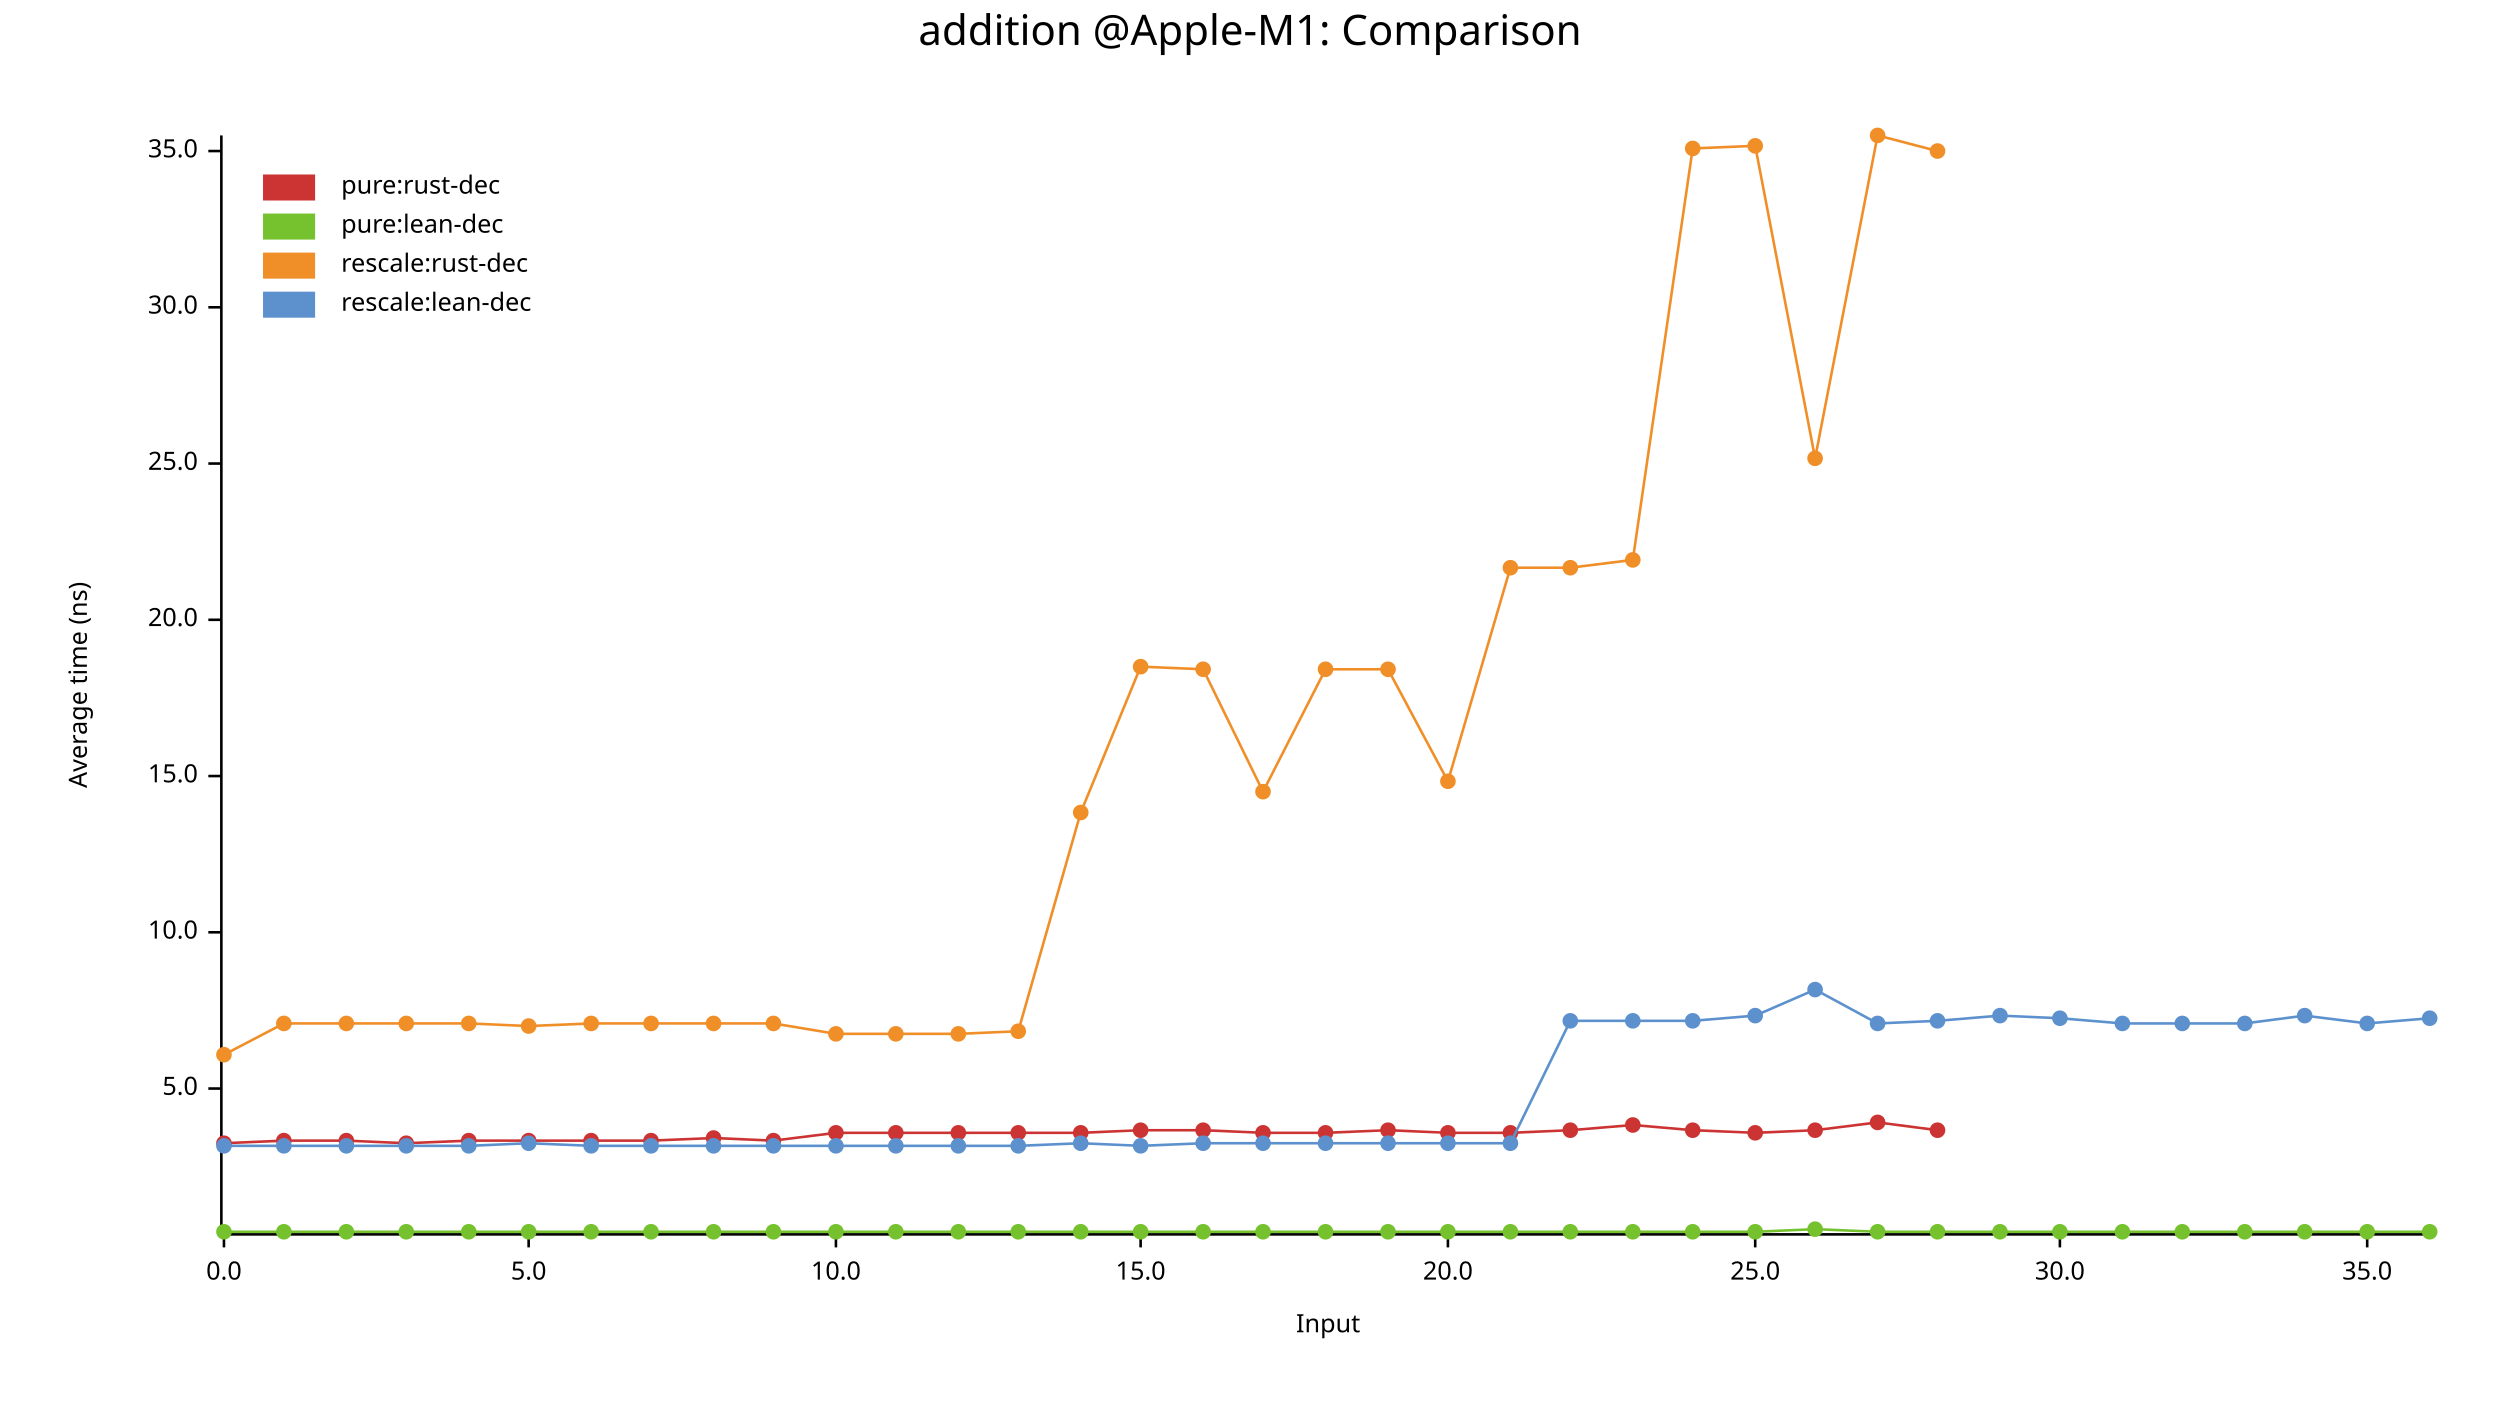
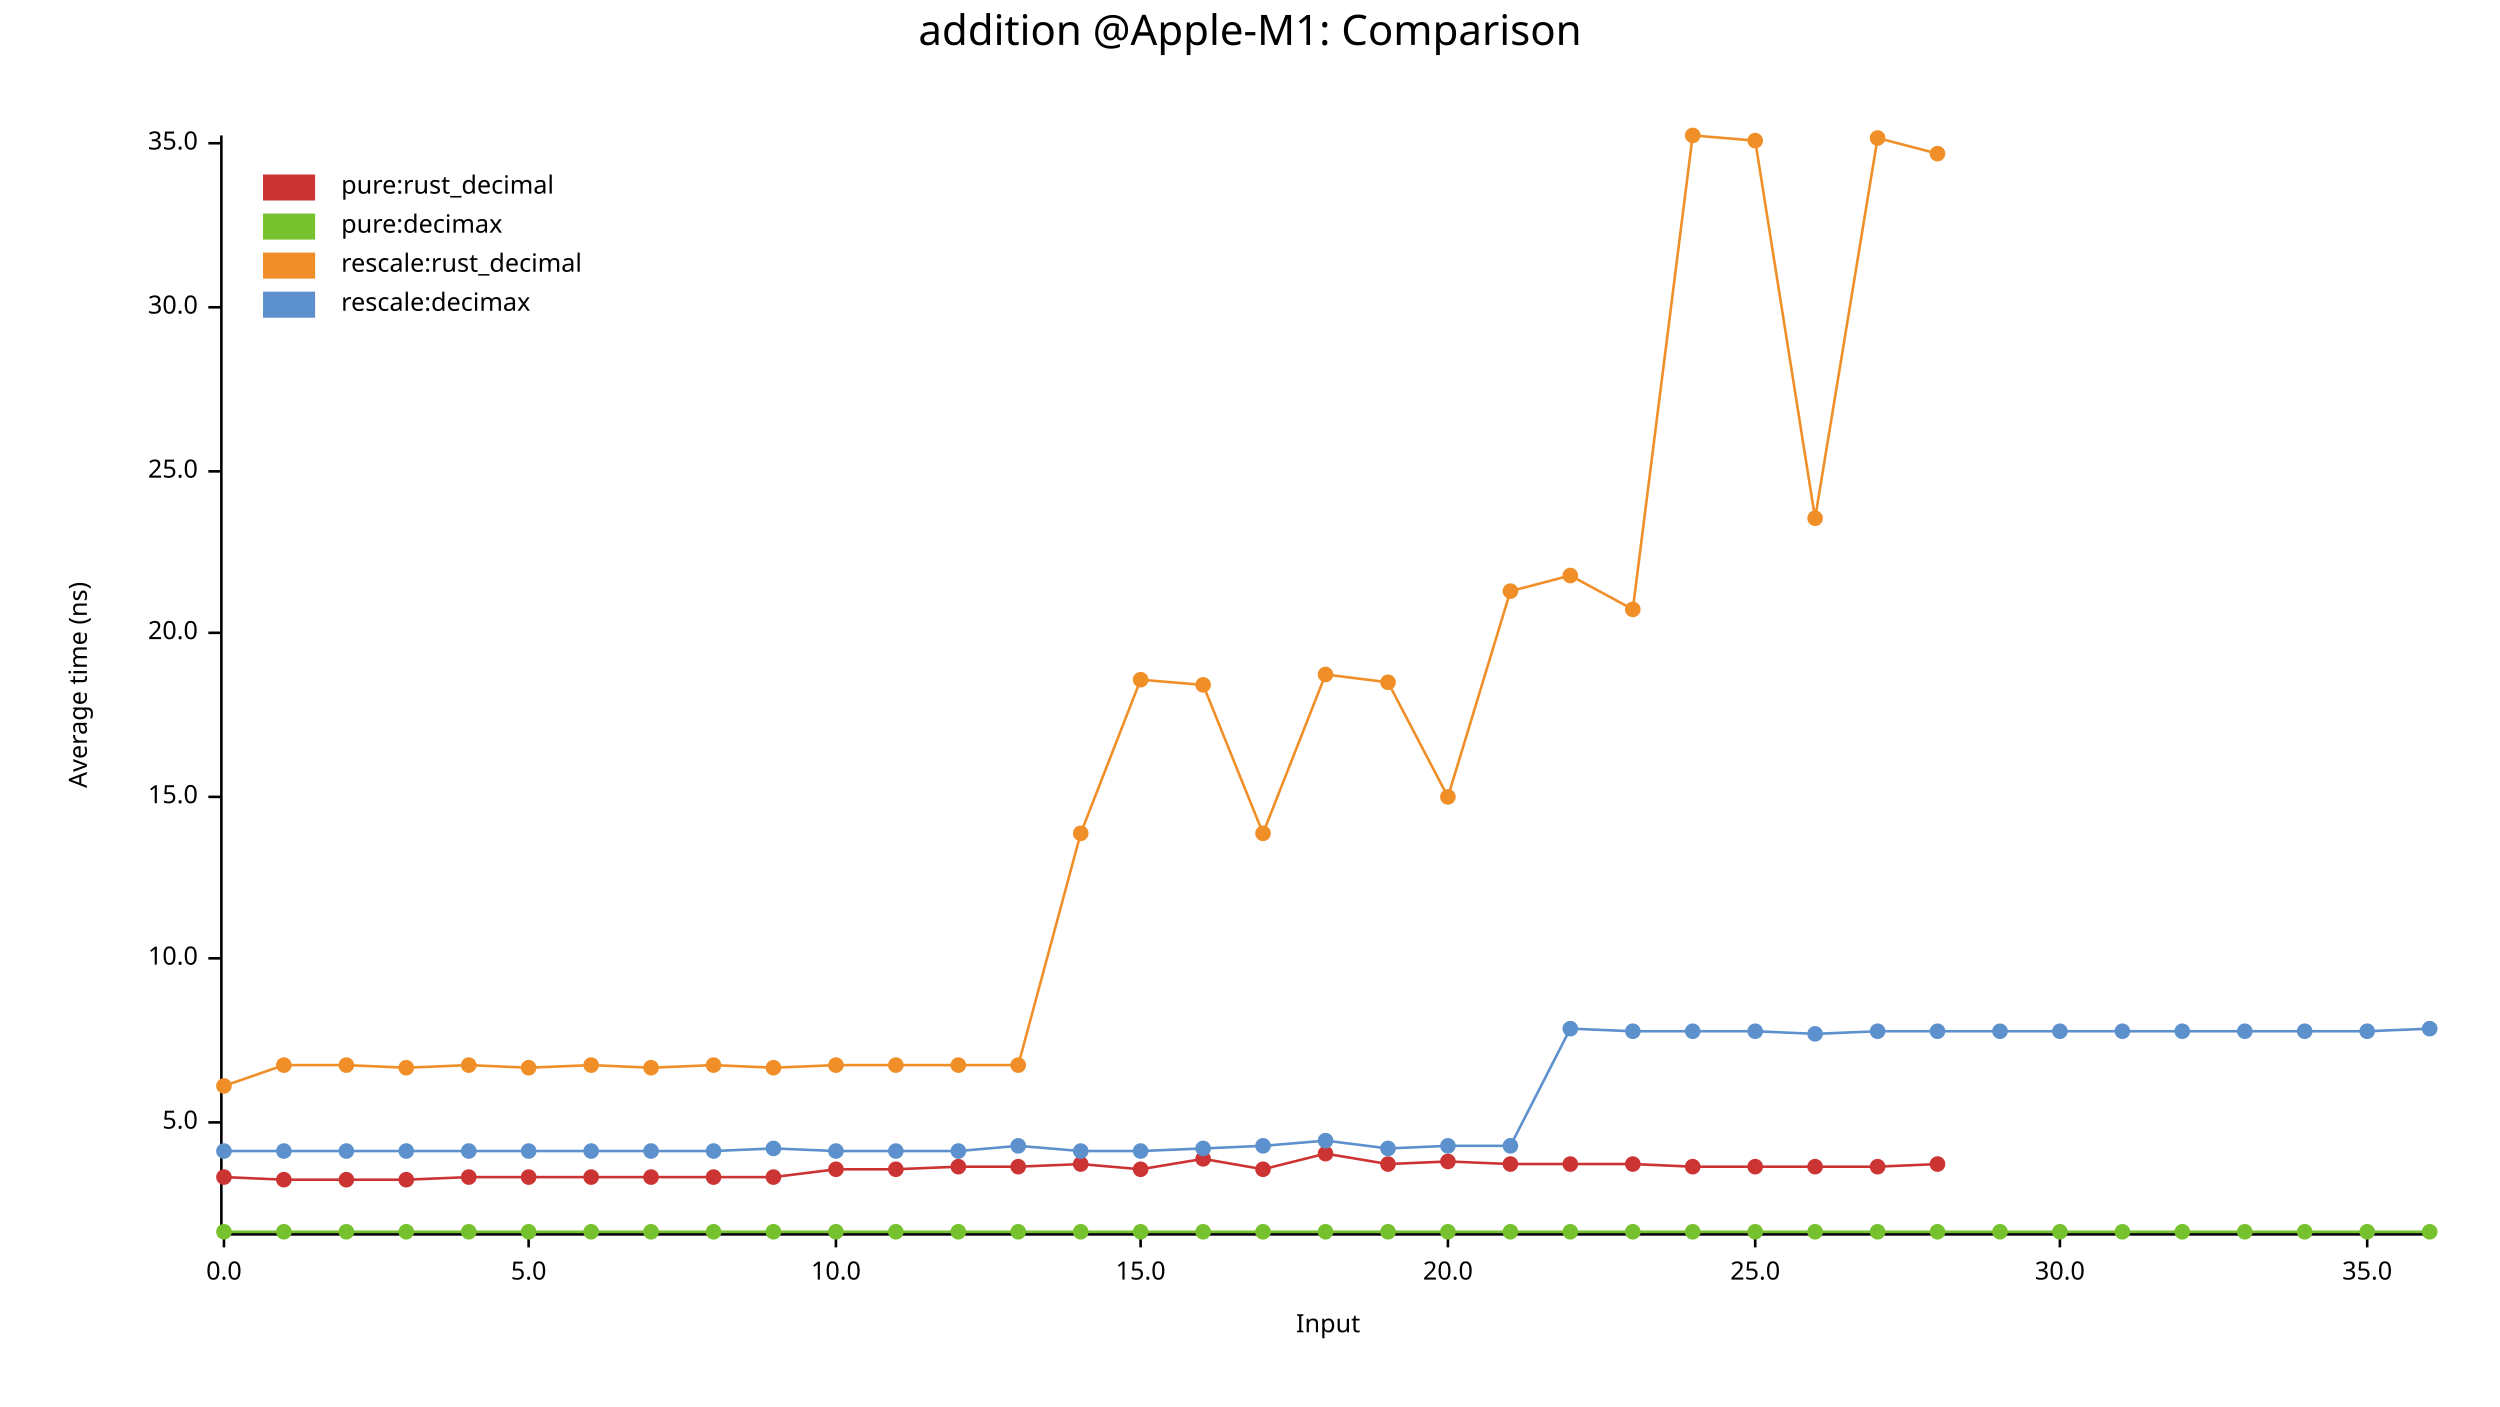
<svg xmlns="http://www.w3.org/2000/svg" width="960" height="540" viewBox="0 0 960 540">
  <text x="480" y="5" dy="0.76em" text-anchor="middle" font-family="sans-serif" font-size="16.129" opacity="1" fill="#000000">
addition @Apple-M1: Comparison
</text>
  <text x="26" y="263" dy="0.76em" text-anchor="middle" font-family="sans-serif" font-size="9.677" opacity="1" fill="#000000" transform="rotate(270, 26, 263)">
Average time (ns)
</text>
  <text x="510" y="514" dy="-0.5ex" text-anchor="middle" font-family="sans-serif" font-size="9.677" opacity="1" fill="#000000">
Input
</text>
  <polyline fill="none" opacity="1" stroke="#000000" stroke-width="1" points="85,52 85,473 " />
-   <text x="76" y="418" dy="0.5ex" text-anchor="end" font-family="sans-serif" font-size="9.677" opacity="1" fill="#000000">
+   <text x="76" y="431" dy="0.5ex" text-anchor="end" font-family="sans-serif" font-size="9.677" opacity="1" fill="#000000">
5.0
</text>
-   <polyline fill="none" opacity="1" stroke="#000000" stroke-width="1" points="80,418 85,418 " />
-   <text x="76" y="358" dy="0.5ex" text-anchor="end" font-family="sans-serif" font-size="9.677" opacity="1" fill="#000000">
+   <polyline fill="none" opacity="1" stroke="#000000" stroke-width="1" points="80,431 85,431 " />
+   <text x="76" y="368" dy="0.5ex" text-anchor="end" font-family="sans-serif" font-size="9.677" opacity="1" fill="#000000">
10.0
</text>
-   <polyline fill="none" opacity="1" stroke="#000000" stroke-width="1" points="80,358 85,358 " />
-   <text x="76" y="298" dy="0.5ex" text-anchor="end" font-family="sans-serif" font-size="9.677" opacity="1" fill="#000000">
+   <polyline fill="none" opacity="1" stroke="#000000" stroke-width="1" points="80,368 85,368 " />
+   <text x="76" y="306" dy="0.5ex" text-anchor="end" font-family="sans-serif" font-size="9.677" opacity="1" fill="#000000">
15.0
</text>
-   <polyline fill="none" opacity="1" stroke="#000000" stroke-width="1" points="80,298 85,298 " />
-   <text x="76" y="238" dy="0.5ex" text-anchor="end" font-family="sans-serif" font-size="9.677" opacity="1" fill="#000000">
+   <polyline fill="none" opacity="1" stroke="#000000" stroke-width="1" points="80,306 85,306 " />
+   <text x="76" y="243" dy="0.5ex" text-anchor="end" font-family="sans-serif" font-size="9.677" opacity="1" fill="#000000">
20.0
</text>
-   <polyline fill="none" opacity="1" stroke="#000000" stroke-width="1" points="80,238 85,238 " />
-   <text x="76" y="178" dy="0.5ex" text-anchor="end" font-family="sans-serif" font-size="9.677" opacity="1" fill="#000000">
+   <polyline fill="none" opacity="1" stroke="#000000" stroke-width="1" points="80,243 85,243 " />
+   <text x="76" y="181" dy="0.5ex" text-anchor="end" font-family="sans-serif" font-size="9.677" opacity="1" fill="#000000">
25.0
</text>
-   <polyline fill="none" opacity="1" stroke="#000000" stroke-width="1" points="80,178 85,178 " />
+   <polyline fill="none" opacity="1" stroke="#000000" stroke-width="1" points="80,181 85,181 " />
  <text x="76" y="118" dy="0.5ex" text-anchor="end" font-family="sans-serif" font-size="9.677" opacity="1" fill="#000000">
30.0
</text>
  <polyline fill="none" opacity="1" stroke="#000000" stroke-width="1" points="80,118 85,118 " />
-   <text x="76" y="58" dy="0.5ex" text-anchor="end" font-family="sans-serif" font-size="9.677" opacity="1" fill="#000000">
+   <text x="76" y="55" dy="0.5ex" text-anchor="end" font-family="sans-serif" font-size="9.677" opacity="1" fill="#000000">
35.0
</text>
-   <polyline fill="none" opacity="1" stroke="#000000" stroke-width="1" points="80,58 85,58 " />
+   <polyline fill="none" opacity="1" stroke="#000000" stroke-width="1" points="80,55 85,55 " />
  <polyline fill="none" opacity="1" stroke="#000000" stroke-width="1" points="86,474 933,474 " />
  <text x="86" y="484" dy="0.76em" text-anchor="middle" font-family="sans-serif" font-size="9.677" opacity="1" fill="#000000">
0.0
</text>
  <polyline fill="none" opacity="1" stroke="#000000" stroke-width="1" points="86,474 86,479 " />
  <text x="203" y="484" dy="0.76em" text-anchor="middle" font-family="sans-serif" font-size="9.677" opacity="1" fill="#000000">
5.0
</text>
  <polyline fill="none" opacity="1" stroke="#000000" stroke-width="1" points="203,474 203,479 " />
  <text x="321" y="484" dy="0.76em" text-anchor="middle" font-family="sans-serif" font-size="9.677" opacity="1" fill="#000000">
10.0
</text>
  <polyline fill="none" opacity="1" stroke="#000000" stroke-width="1" points="321,474 321,479 " />
  <text x="438" y="484" dy="0.76em" text-anchor="middle" font-family="sans-serif" font-size="9.677" opacity="1" fill="#000000">
15.0
</text>
  <polyline fill="none" opacity="1" stroke="#000000" stroke-width="1" points="438,474 438,479 " />
  <text x="556" y="484" dy="0.76em" text-anchor="middle" font-family="sans-serif" font-size="9.677" opacity="1" fill="#000000">
20.0
</text>
  <polyline fill="none" opacity="1" stroke="#000000" stroke-width="1" points="556,474 556,479 " />
  <text x="674" y="484" dy="0.76em" text-anchor="middle" font-family="sans-serif" font-size="9.677" opacity="1" fill="#000000">
25.0
</text>
  <polyline fill="none" opacity="1" stroke="#000000" stroke-width="1" points="674,474 674,479 " />
  <text x="791" y="484" dy="0.76em" text-anchor="middle" font-family="sans-serif" font-size="9.677" opacity="1" fill="#000000">
30.0
</text>
  <polyline fill="none" opacity="1" stroke="#000000" stroke-width="1" points="791,474 791,479 " />
  <text x="909" y="484" dy="0.76em" text-anchor="middle" font-family="sans-serif" font-size="9.677" opacity="1" fill="#000000">
35.0
</text>
  <polyline fill="none" opacity="1" stroke="#000000" stroke-width="1" points="909,474 909,479 " />
-   <circle cx="86" cy="439" r="3" opacity="1" fill="#CC3434" stroke="none" stroke-width="1" />
-   <circle cx="109" cy="438" r="3" opacity="1" fill="#CC3434" stroke="none" stroke-width="1" />
-   <circle cx="133" cy="438" r="3" opacity="1" fill="#CC3434" stroke="none" stroke-width="1" />
-   <circle cx="156" cy="439" r="3" opacity="1" fill="#CC3434" stroke="none" stroke-width="1" />
-   <circle cx="180" cy="438" r="3" opacity="1" fill="#CC3434" stroke="none" stroke-width="1" />
-   <circle cx="203" cy="438" r="3" opacity="1" fill="#CC3434" stroke="none" stroke-width="1" />
-   <circle cx="227" cy="438" r="3" opacity="1" fill="#CC3434" stroke="none" stroke-width="1" />
-   <circle cx="250" cy="438" r="3" opacity="1" fill="#CC3434" stroke="none" stroke-width="1" />
-   <circle cx="274" cy="437" r="3" opacity="1" fill="#CC3434" stroke="none" stroke-width="1" />
-   <circle cx="297" cy="438" r="3" opacity="1" fill="#CC3434" stroke="none" stroke-width="1" />
-   <circle cx="321" cy="435" r="3" opacity="1" fill="#CC3434" stroke="none" stroke-width="1" />
-   <circle cx="344" cy="435" r="3" opacity="1" fill="#CC3434" stroke="none" stroke-width="1" />
-   <circle cx="368" cy="435" r="3" opacity="1" fill="#CC3434" stroke="none" stroke-width="1" />
-   <circle cx="391" cy="435" r="3" opacity="1" fill="#CC3434" stroke="none" stroke-width="1" />
-   <circle cx="415" cy="435" r="3" opacity="1" fill="#CC3434" stroke="none" stroke-width="1" />
-   <circle cx="438" cy="434" r="3" opacity="1" fill="#CC3434" stroke="none" stroke-width="1" />
-   <circle cx="462" cy="434" r="3" opacity="1" fill="#CC3434" stroke="none" stroke-width="1" />
-   <circle cx="485" cy="435" r="3" opacity="1" fill="#CC3434" stroke="none" stroke-width="1" />
-   <circle cx="509" cy="435" r="3" opacity="1" fill="#CC3434" stroke="none" stroke-width="1" />
-   <circle cx="533" cy="434" r="3" opacity="1" fill="#CC3434" stroke="none" stroke-width="1" />
-   <circle cx="556" cy="435" r="3" opacity="1" fill="#CC3434" stroke="none" stroke-width="1" />
-   <circle cx="580" cy="435" r="3" opacity="1" fill="#CC3434" stroke="none" stroke-width="1" />
-   <circle cx="603" cy="434" r="3" opacity="1" fill="#CC3434" stroke="none" stroke-width="1" />
-   <circle cx="627" cy="432" r="3" opacity="1" fill="#CC3434" stroke="none" stroke-width="1" />
-   <circle cx="650" cy="434" r="3" opacity="1" fill="#CC3434" stroke="none" stroke-width="1" />
-   <circle cx="674" cy="435" r="3" opacity="1" fill="#CC3434" stroke="none" stroke-width="1" />
-   <circle cx="697" cy="434" r="3" opacity="1" fill="#CC3434" stroke="none" stroke-width="1" />
-   <circle cx="721" cy="431" r="3" opacity="1" fill="#CC3434" stroke="none" stroke-width="1" />
-   <circle cx="744" cy="434" r="3" opacity="1" fill="#CC3434" stroke="none" stroke-width="1" />
-   <polyline fill="none" opacity="1" stroke="#CC3434" stroke-width="1" points="86,439 109,438 133,438 156,439 180,438 203,438 227,438 250,438 274,437 297,438 321,435 344,435 368,435 391,435 415,435 438,434 462,434 485,435 509,435 533,434 556,435 580,435 603,434 627,432 650,434 674,435 697,434 721,431 744,434 " />
+   <circle cx="86" cy="452" r="3" opacity="1" fill="#CC3434" stroke="none" stroke-width="1" />
+   <circle cx="109" cy="453" r="3" opacity="1" fill="#CC3434" stroke="none" stroke-width="1" />
+   <circle cx="133" cy="453" r="3" opacity="1" fill="#CC3434" stroke="none" stroke-width="1" />
+   <circle cx="156" cy="453" r="3" opacity="1" fill="#CC3434" stroke="none" stroke-width="1" />
+   <circle cx="180" cy="452" r="3" opacity="1" fill="#CC3434" stroke="none" stroke-width="1" />
+   <circle cx="203" cy="452" r="3" opacity="1" fill="#CC3434" stroke="none" stroke-width="1" />
+   <circle cx="227" cy="452" r="3" opacity="1" fill="#CC3434" stroke="none" stroke-width="1" />
+   <circle cx="250" cy="452" r="3" opacity="1" fill="#CC3434" stroke="none" stroke-width="1" />
+   <circle cx="274" cy="452" r="3" opacity="1" fill="#CC3434" stroke="none" stroke-width="1" />
+   <circle cx="297" cy="452" r="3" opacity="1" fill="#CC3434" stroke="none" stroke-width="1" />
+   <circle cx="321" cy="449" r="3" opacity="1" fill="#CC3434" stroke="none" stroke-width="1" />
+   <circle cx="344" cy="449" r="3" opacity="1" fill="#CC3434" stroke="none" stroke-width="1" />
+   <circle cx="368" cy="448" r="3" opacity="1" fill="#CC3434" stroke="none" stroke-width="1" />
+   <circle cx="391" cy="448" r="3" opacity="1" fill="#CC3434" stroke="none" stroke-width="1" />
+   <circle cx="415" cy="447" r="3" opacity="1" fill="#CC3434" stroke="none" stroke-width="1" />
+   <circle cx="438" cy="449" r="3" opacity="1" fill="#CC3434" stroke="none" stroke-width="1" />
+   <circle cx="462" cy="445" r="3" opacity="1" fill="#CC3434" stroke="none" stroke-width="1" />
+   <circle cx="485" cy="449" r="3" opacity="1" fill="#CC3434" stroke="none" stroke-width="1" />
+   <circle cx="509" cy="443" r="3" opacity="1" fill="#CC3434" stroke="none" stroke-width="1" />
+   <circle cx="533" cy="447" r="3" opacity="1" fill="#CC3434" stroke="none" stroke-width="1" />
+   <circle cx="556" cy="446" r="3" opacity="1" fill="#CC3434" stroke="none" stroke-width="1" />
+   <circle cx="580" cy="447" r="3" opacity="1" fill="#CC3434" stroke="none" stroke-width="1" />
+   <circle cx="603" cy="447" r="3" opacity="1" fill="#CC3434" stroke="none" stroke-width="1" />
+   <circle cx="627" cy="447" r="3" opacity="1" fill="#CC3434" stroke="none" stroke-width="1" />
+   <circle cx="650" cy="448" r="3" opacity="1" fill="#CC3434" stroke="none" stroke-width="1" />
+   <circle cx="674" cy="448" r="3" opacity="1" fill="#CC3434" stroke="none" stroke-width="1" />
+   <circle cx="697" cy="448" r="3" opacity="1" fill="#CC3434" stroke="none" stroke-width="1" />
+   <circle cx="721" cy="448" r="3" opacity="1" fill="#CC3434" stroke="none" stroke-width="1" />
+   <circle cx="744" cy="447" r="3" opacity="1" fill="#CC3434" stroke="none" stroke-width="1" />
+   <polyline fill="none" opacity="1" stroke="#CC3434" stroke-width="1" points="86,452 109,453 133,453 156,453 180,452 203,452 227,452 250,452 274,452 297,452 321,449 344,449 368,448 391,448 415,447 438,449 462,445 485,449 509,443 533,447 556,446 580,447 603,447 627,447 650,448 674,448 697,448 721,448 744,447 " />
  <circle cx="86" cy="473" r="3" opacity="1" fill="#76C22E" stroke="none" stroke-width="1" />
  <circle cx="109" cy="473" r="3" opacity="1" fill="#76C22E" stroke="none" stroke-width="1" />
  <circle cx="133" cy="473" r="3" opacity="1" fill="#76C22E" stroke="none" stroke-width="1" />
  <circle cx="156" cy="473" r="3" opacity="1" fill="#76C22E" stroke="none" stroke-width="1" />
  <circle cx="180" cy="473" r="3" opacity="1" fill="#76C22E" stroke="none" stroke-width="1" />
  <circle cx="203" cy="473" r="3" opacity="1" fill="#76C22E" stroke="none" stroke-width="1" />
  <circle cx="227" cy="473" r="3" opacity="1" fill="#76C22E" stroke="none" stroke-width="1" />
  <circle cx="250" cy="473" r="3" opacity="1" fill="#76C22E" stroke="none" stroke-width="1" />
  <circle cx="274" cy="473" r="3" opacity="1" fill="#76C22E" stroke="none" stroke-width="1" />
  <circle cx="297" cy="473" r="3" opacity="1" fill="#76C22E" stroke="none" stroke-width="1" />
  <circle cx="321" cy="473" r="3" opacity="1" fill="#76C22E" stroke="none" stroke-width="1" />
  <circle cx="344" cy="473" r="3" opacity="1" fill="#76C22E" stroke="none" stroke-width="1" />
  <circle cx="368" cy="473" r="3" opacity="1" fill="#76C22E" stroke="none" stroke-width="1" />
  <circle cx="391" cy="473" r="3" opacity="1" fill="#76C22E" stroke="none" stroke-width="1" />
  <circle cx="415" cy="473" r="3" opacity="1" fill="#76C22E" stroke="none" stroke-width="1" />
  <circle cx="438" cy="473" r="3" opacity="1" fill="#76C22E" stroke="none" stroke-width="1" />
  <circle cx="462" cy="473" r="3" opacity="1" fill="#76C22E" stroke="none" stroke-width="1" />
  <circle cx="485" cy="473" r="3" opacity="1" fill="#76C22E" stroke="none" stroke-width="1" />
  <circle cx="509" cy="473" r="3" opacity="1" fill="#76C22E" stroke="none" stroke-width="1" />
  <circle cx="533" cy="473" r="3" opacity="1" fill="#76C22E" stroke="none" stroke-width="1" />
  <circle cx="556" cy="473" r="3" opacity="1" fill="#76C22E" stroke="none" stroke-width="1" />
  <circle cx="580" cy="473" r="3" opacity="1" fill="#76C22E" stroke="none" stroke-width="1" />
  <circle cx="603" cy="473" r="3" opacity="1" fill="#76C22E" stroke="none" stroke-width="1" />
  <circle cx="627" cy="473" r="3" opacity="1" fill="#76C22E" stroke="none" stroke-width="1" />
  <circle cx="650" cy="473" r="3" opacity="1" fill="#76C22E" stroke="none" stroke-width="1" />
  <circle cx="674" cy="473" r="3" opacity="1" fill="#76C22E" stroke="none" stroke-width="1" />
-   <circle cx="697" cy="472" r="3" opacity="1" fill="#76C22E" stroke="none" stroke-width="1" />
+   <circle cx="697" cy="473" r="3" opacity="1" fill="#76C22E" stroke="none" stroke-width="1" />
  <circle cx="721" cy="473" r="3" opacity="1" fill="#76C22E" stroke="none" stroke-width="1" />
  <circle cx="744" cy="473" r="3" opacity="1" fill="#76C22E" stroke="none" stroke-width="1" />
  <circle cx="768" cy="473" r="3" opacity="1" fill="#76C22E" stroke="none" stroke-width="1" />
  <circle cx="791" cy="473" r="3" opacity="1" fill="#76C22E" stroke="none" stroke-width="1" />
  <circle cx="815" cy="473" r="3" opacity="1" fill="#76C22E" stroke="none" stroke-width="1" />
  <circle cx="838" cy="473" r="3" opacity="1" fill="#76C22E" stroke="none" stroke-width="1" />
  <circle cx="862" cy="473" r="3" opacity="1" fill="#76C22E" stroke="none" stroke-width="1" />
  <circle cx="885" cy="473" r="3" opacity="1" fill="#76C22E" stroke="none" stroke-width="1" />
  <circle cx="909" cy="473" r="3" opacity="1" fill="#76C22E" stroke="none" stroke-width="1" />
  <circle cx="933" cy="473" r="3" opacity="1" fill="#76C22E" stroke="none" stroke-width="1" />
-   <polyline fill="none" opacity="1" stroke="#76C22E" stroke-width="1" points="86,473 109,473 133,473 156,473 180,473 203,473 227,473 250,473 274,473 297,473 321,473 344,473 368,473 391,473 415,473 438,473 462,473 485,473 509,473 533,473 556,473 580,473 603,473 627,473 650,473 674,473 697,472 721,473 744,473 768,473 791,473 815,473 838,473 862,473 885,473 909,473 933,473 " />
-   <circle cx="86" cy="405" r="3" opacity="1" fill="#F08E28" stroke="none" stroke-width="1" />
-   <circle cx="109" cy="393" r="3" opacity="1" fill="#F08E28" stroke="none" stroke-width="1" />
-   <circle cx="133" cy="393" r="3" opacity="1" fill="#F08E28" stroke="none" stroke-width="1" />
-   <circle cx="156" cy="393" r="3" opacity="1" fill="#F08E28" stroke="none" stroke-width="1" />
-   <circle cx="180" cy="393" r="3" opacity="1" fill="#F08E28" stroke="none" stroke-width="1" />
-   <circle cx="203" cy="394" r="3" opacity="1" fill="#F08E28" stroke="none" stroke-width="1" />
-   <circle cx="227" cy="393" r="3" opacity="1" fill="#F08E28" stroke="none" stroke-width="1" />
-   <circle cx="250" cy="393" r="3" opacity="1" fill="#F08E28" stroke="none" stroke-width="1" />
-   <circle cx="274" cy="393" r="3" opacity="1" fill="#F08E28" stroke="none" stroke-width="1" />
-   <circle cx="297" cy="393" r="3" opacity="1" fill="#F08E28" stroke="none" stroke-width="1" />
-   <circle cx="321" cy="397" r="3" opacity="1" fill="#F08E28" stroke="none" stroke-width="1" />
-   <circle cx="344" cy="397" r="3" opacity="1" fill="#F08E28" stroke="none" stroke-width="1" />
-   <circle cx="368" cy="397" r="3" opacity="1" fill="#F08E28" stroke="none" stroke-width="1" />
-   <circle cx="391" cy="396" r="3" opacity="1" fill="#F08E28" stroke="none" stroke-width="1" />
-   <circle cx="415" cy="312" r="3" opacity="1" fill="#F08E28" stroke="none" stroke-width="1" />
-   <circle cx="438" cy="256" r="3" opacity="1" fill="#F08E28" stroke="none" stroke-width="1" />
-   <circle cx="462" cy="257" r="3" opacity="1" fill="#F08E28" stroke="none" stroke-width="1" />
-   <circle cx="485" cy="304" r="3" opacity="1" fill="#F08E28" stroke="none" stroke-width="1" />
-   <circle cx="509" cy="257" r="3" opacity="1" fill="#F08E28" stroke="none" stroke-width="1" />
-   <circle cx="533" cy="257" r="3" opacity="1" fill="#F08E28" stroke="none" stroke-width="1" />
-   <circle cx="556" cy="300" r="3" opacity="1" fill="#F08E28" stroke="none" stroke-width="1" />
-   <circle cx="580" cy="218" r="3" opacity="1" fill="#F08E28" stroke="none" stroke-width="1" />
-   <circle cx="603" cy="218" r="3" opacity="1" fill="#F08E28" stroke="none" stroke-width="1" />
-   <circle cx="627" cy="215" r="3" opacity="1" fill="#F08E28" stroke="none" stroke-width="1" />
-   <circle cx="650" cy="57" r="3" opacity="1" fill="#F08E28" stroke="none" stroke-width="1" />
-   <circle cx="674" cy="56" r="3" opacity="1" fill="#F08E28" stroke="none" stroke-width="1" />
-   <circle cx="697" cy="176" r="3" opacity="1" fill="#F08E28" stroke="none" stroke-width="1" />
-   <circle cx="721" cy="52" r="3" opacity="1" fill="#F08E28" stroke="none" stroke-width="1" />
-   <circle cx="744" cy="58" r="3" opacity="1" fill="#F08E28" stroke="none" stroke-width="1" />
-   <polyline fill="none" opacity="1" stroke="#F08E28" stroke-width="1" points="86,405 109,393 133,393 156,393 180,393 203,394 227,393 250,393 274,393 297,393 321,397 344,397 368,397 391,396 415,312 438,256 462,257 485,304 509,257 533,257 556,300 580,218 603,218 627,215 650,57 674,56 697,176 721,52 744,58 " />
-   <circle cx="86" cy="440" r="3" opacity="1" fill="#5C91CE" stroke="none" stroke-width="1" />
-   <circle cx="109" cy="440" r="3" opacity="1" fill="#5C91CE" stroke="none" stroke-width="1" />
-   <circle cx="133" cy="440" r="3" opacity="1" fill="#5C91CE" stroke="none" stroke-width="1" />
-   <circle cx="156" cy="440" r="3" opacity="1" fill="#5C91CE" stroke="none" stroke-width="1" />
-   <circle cx="180" cy="440" r="3" opacity="1" fill="#5C91CE" stroke="none" stroke-width="1" />
-   <circle cx="203" cy="439" r="3" opacity="1" fill="#5C91CE" stroke="none" stroke-width="1" />
-   <circle cx="227" cy="440" r="3" opacity="1" fill="#5C91CE" stroke="none" stroke-width="1" />
-   <circle cx="250" cy="440" r="3" opacity="1" fill="#5C91CE" stroke="none" stroke-width="1" />
-   <circle cx="274" cy="440" r="3" opacity="1" fill="#5C91CE" stroke="none" stroke-width="1" />
-   <circle cx="297" cy="440" r="3" opacity="1" fill="#5C91CE" stroke="none" stroke-width="1" />
-   <circle cx="321" cy="440" r="3" opacity="1" fill="#5C91CE" stroke="none" stroke-width="1" />
-   <circle cx="344" cy="440" r="3" opacity="1" fill="#5C91CE" stroke="none" stroke-width="1" />
-   <circle cx="368" cy="440" r="3" opacity="1" fill="#5C91CE" stroke="none" stroke-width="1" />
+   <polyline fill="none" opacity="1" stroke="#76C22E" stroke-width="1" points="86,473 109,473 133,473 156,473 180,473 203,473 227,473 250,473 274,473 297,473 321,473 344,473 368,473 391,473 415,473 438,473 462,473 485,473 509,473 533,473 556,473 580,473 603,473 627,473 650,473 674,473 697,473 721,473 744,473 768,473 791,473 815,473 838,473 862,473 885,473 909,473 933,473 " />
+   <circle cx="86" cy="417" r="3" opacity="1" fill="#F08E28" stroke="none" stroke-width="1" />
+   <circle cx="109" cy="409" r="3" opacity="1" fill="#F08E28" stroke="none" stroke-width="1" />
+   <circle cx="133" cy="409" r="3" opacity="1" fill="#F08E28" stroke="none" stroke-width="1" />
+   <circle cx="156" cy="410" r="3" opacity="1" fill="#F08E28" stroke="none" stroke-width="1" />
+   <circle cx="180" cy="409" r="3" opacity="1" fill="#F08E28" stroke="none" stroke-width="1" />
+   <circle cx="203" cy="410" r="3" opacity="1" fill="#F08E28" stroke="none" stroke-width="1" />
+   <circle cx="227" cy="409" r="3" opacity="1" fill="#F08E28" stroke="none" stroke-width="1" />
+   <circle cx="250" cy="410" r="3" opacity="1" fill="#F08E28" stroke="none" stroke-width="1" />
+   <circle cx="274" cy="409" r="3" opacity="1" fill="#F08E28" stroke="none" stroke-width="1" />
+   <circle cx="297" cy="410" r="3" opacity="1" fill="#F08E28" stroke="none" stroke-width="1" />
+   <circle cx="321" cy="409" r="3" opacity="1" fill="#F08E28" stroke="none" stroke-width="1" />
+   <circle cx="344" cy="409" r="3" opacity="1" fill="#F08E28" stroke="none" stroke-width="1" />
+   <circle cx="368" cy="409" r="3" opacity="1" fill="#F08E28" stroke="none" stroke-width="1" />
+   <circle cx="391" cy="409" r="3" opacity="1" fill="#F08E28" stroke="none" stroke-width="1" />
+   <circle cx="415" cy="320" r="3" opacity="1" fill="#F08E28" stroke="none" stroke-width="1" />
+   <circle cx="438" cy="261" r="3" opacity="1" fill="#F08E28" stroke="none" stroke-width="1" />
+   <circle cx="462" cy="263" r="3" opacity="1" fill="#F08E28" stroke="none" stroke-width="1" />
+   <circle cx="485" cy="320" r="3" opacity="1" fill="#F08E28" stroke="none" stroke-width="1" />
+   <circle cx="509" cy="259" r="3" opacity="1" fill="#F08E28" stroke="none" stroke-width="1" />
+   <circle cx="533" cy="262" r="3" opacity="1" fill="#F08E28" stroke="none" stroke-width="1" />
+   <circle cx="556" cy="306" r="3" opacity="1" fill="#F08E28" stroke="none" stroke-width="1" />
+   <circle cx="580" cy="227" r="3" opacity="1" fill="#F08E28" stroke="none" stroke-width="1" />
+   <circle cx="603" cy="221" r="3" opacity="1" fill="#F08E28" stroke="none" stroke-width="1" />
+   <circle cx="627" cy="234" r="3" opacity="1" fill="#F08E28" stroke="none" stroke-width="1" />
+   <circle cx="650" cy="52" r="3" opacity="1" fill="#F08E28" stroke="none" stroke-width="1" />
+   <circle cx="674" cy="54" r="3" opacity="1" fill="#F08E28" stroke="none" stroke-width="1" />
+   <circle cx="697" cy="199" r="3" opacity="1" fill="#F08E28" stroke="none" stroke-width="1" />
+   <circle cx="721" cy="53" r="3" opacity="1" fill="#F08E28" stroke="none" stroke-width="1" />
+   <circle cx="744" cy="59" r="3" opacity="1" fill="#F08E28" stroke="none" stroke-width="1" />
+   <polyline fill="none" opacity="1" stroke="#F08E28" stroke-width="1" points="86,417 109,409 133,409 156,410 180,409 203,410 227,409 250,410 274,409 297,410 321,409 344,409 368,409 391,409 415,320 438,261 462,263 485,320 509,259 533,262 556,306 580,227 603,221 627,234 650,52 674,54 697,199 721,53 744,59 " />
+   <circle cx="86" cy="442" r="3" opacity="1" fill="#5C91CE" stroke="none" stroke-width="1" />
+   <circle cx="109" cy="442" r="3" opacity="1" fill="#5C91CE" stroke="none" stroke-width="1" />
+   <circle cx="133" cy="442" r="3" opacity="1" fill="#5C91CE" stroke="none" stroke-width="1" />
+   <circle cx="156" cy="442" r="3" opacity="1" fill="#5C91CE" stroke="none" stroke-width="1" />
+   <circle cx="180" cy="442" r="3" opacity="1" fill="#5C91CE" stroke="none" stroke-width="1" />
+   <circle cx="203" cy="442" r="3" opacity="1" fill="#5C91CE" stroke="none" stroke-width="1" />
+   <circle cx="227" cy="442" r="3" opacity="1" fill="#5C91CE" stroke="none" stroke-width="1" />
+   <circle cx="250" cy="442" r="3" opacity="1" fill="#5C91CE" stroke="none" stroke-width="1" />
+   <circle cx="274" cy="442" r="3" opacity="1" fill="#5C91CE" stroke="none" stroke-width="1" />
+   <circle cx="297" cy="441" r="3" opacity="1" fill="#5C91CE" stroke="none" stroke-width="1" />
+   <circle cx="321" cy="442" r="3" opacity="1" fill="#5C91CE" stroke="none" stroke-width="1" />
+   <circle cx="344" cy="442" r="3" opacity="1" fill="#5C91CE" stroke="none" stroke-width="1" />
+   <circle cx="368" cy="442" r="3" opacity="1" fill="#5C91CE" stroke="none" stroke-width="1" />
  <circle cx="391" cy="440" r="3" opacity="1" fill="#5C91CE" stroke="none" stroke-width="1" />
-   <circle cx="415" cy="439" r="3" opacity="1" fill="#5C91CE" stroke="none" stroke-width="1" />
-   <circle cx="438" cy="440" r="3" opacity="1" fill="#5C91CE" stroke="none" stroke-width="1" />
-   <circle cx="462" cy="439" r="3" opacity="1" fill="#5C91CE" stroke="none" stroke-width="1" />
-   <circle cx="485" cy="439" r="3" opacity="1" fill="#5C91CE" stroke="none" stroke-width="1" />
-   <circle cx="509" cy="439" r="3" opacity="1" fill="#5C91CE" stroke="none" stroke-width="1" />
-   <circle cx="533" cy="439" r="3" opacity="1" fill="#5C91CE" stroke="none" stroke-width="1" />
-   <circle cx="556" cy="439" r="3" opacity="1" fill="#5C91CE" stroke="none" stroke-width="1" />
-   <circle cx="580" cy="439" r="3" opacity="1" fill="#5C91CE" stroke="none" stroke-width="1" />
-   <circle cx="603" cy="392" r="3" opacity="1" fill="#5C91CE" stroke="none" stroke-width="1" />
-   <circle cx="627" cy="392" r="3" opacity="1" fill="#5C91CE" stroke="none" stroke-width="1" />
-   <circle cx="650" cy="392" r="3" opacity="1" fill="#5C91CE" stroke="none" stroke-width="1" />
-   <circle cx="674" cy="390" r="3" opacity="1" fill="#5C91CE" stroke="none" stroke-width="1" />
-   <circle cx="697" cy="380" r="3" opacity="1" fill="#5C91CE" stroke="none" stroke-width="1" />
-   <circle cx="721" cy="393" r="3" opacity="1" fill="#5C91CE" stroke="none" stroke-width="1" />
-   <circle cx="744" cy="392" r="3" opacity="1" fill="#5C91CE" stroke="none" stroke-width="1" />
-   <circle cx="768" cy="390" r="3" opacity="1" fill="#5C91CE" stroke="none" stroke-width="1" />
-   <circle cx="791" cy="391" r="3" opacity="1" fill="#5C91CE" stroke="none" stroke-width="1" />
-   <circle cx="815" cy="393" r="3" opacity="1" fill="#5C91CE" stroke="none" stroke-width="1" />
-   <circle cx="838" cy="393" r="3" opacity="1" fill="#5C91CE" stroke="none" stroke-width="1" />
-   <circle cx="862" cy="393" r="3" opacity="1" fill="#5C91CE" stroke="none" stroke-width="1" />
-   <circle cx="885" cy="390" r="3" opacity="1" fill="#5C91CE" stroke="none" stroke-width="1" />
-   <circle cx="909" cy="393" r="3" opacity="1" fill="#5C91CE" stroke="none" stroke-width="1" />
-   <circle cx="933" cy="391" r="3" opacity="1" fill="#5C91CE" stroke="none" stroke-width="1" />
-   <polyline fill="none" opacity="1" stroke="#5C91CE" stroke-width="1" points="86,440 109,440 133,440 156,440 180,440 203,439 227,440 250,440 274,440 297,440 321,440 344,440 368,440 391,440 415,439 438,440 462,439 485,439 509,439 533,439 556,439 580,439 603,392 627,392 650,392 674,390 697,380 721,393 744,392 768,390 791,391 815,393 838,393 862,393 885,390 909,393 933,391 " />
+   <circle cx="415" cy="442" r="3" opacity="1" fill="#5C91CE" stroke="none" stroke-width="1" />
+   <circle cx="438" cy="442" r="3" opacity="1" fill="#5C91CE" stroke="none" stroke-width="1" />
+   <circle cx="462" cy="441" r="3" opacity="1" fill="#5C91CE" stroke="none" stroke-width="1" />
+   <circle cx="485" cy="440" r="3" opacity="1" fill="#5C91CE" stroke="none" stroke-width="1" />
+   <circle cx="509" cy="438" r="3" opacity="1" fill="#5C91CE" stroke="none" stroke-width="1" />
+   <circle cx="533" cy="441" r="3" opacity="1" fill="#5C91CE" stroke="none" stroke-width="1" />
+   <circle cx="556" cy="440" r="3" opacity="1" fill="#5C91CE" stroke="none" stroke-width="1" />
+   <circle cx="580" cy="440" r="3" opacity="1" fill="#5C91CE" stroke="none" stroke-width="1" />
+   <circle cx="603" cy="395" r="3" opacity="1" fill="#5C91CE" stroke="none" stroke-width="1" />
+   <circle cx="627" cy="396" r="3" opacity="1" fill="#5C91CE" stroke="none" stroke-width="1" />
+   <circle cx="650" cy="396" r="3" opacity="1" fill="#5C91CE" stroke="none" stroke-width="1" />
+   <circle cx="674" cy="396" r="3" opacity="1" fill="#5C91CE" stroke="none" stroke-width="1" />
+   <circle cx="697" cy="397" r="3" opacity="1" fill="#5C91CE" stroke="none" stroke-width="1" />
+   <circle cx="721" cy="396" r="3" opacity="1" fill="#5C91CE" stroke="none" stroke-width="1" />
+   <circle cx="744" cy="396" r="3" opacity="1" fill="#5C91CE" stroke="none" stroke-width="1" />
+   <circle cx="768" cy="396" r="3" opacity="1" fill="#5C91CE" stroke="none" stroke-width="1" />
+   <circle cx="791" cy="396" r="3" opacity="1" fill="#5C91CE" stroke="none" stroke-width="1" />
+   <circle cx="815" cy="396" r="3" opacity="1" fill="#5C91CE" stroke="none" stroke-width="1" />
+   <circle cx="838" cy="396" r="3" opacity="1" fill="#5C91CE" stroke="none" stroke-width="1" />
+   <circle cx="862" cy="396" r="3" opacity="1" fill="#5C91CE" stroke="none" stroke-width="1" />
+   <circle cx="885" cy="396" r="3" opacity="1" fill="#5C91CE" stroke="none" stroke-width="1" />
+   <circle cx="909" cy="396" r="3" opacity="1" fill="#5C91CE" stroke="none" stroke-width="1" />
+   <circle cx="933" cy="395" r="3" opacity="1" fill="#5C91CE" stroke="none" stroke-width="1" />
+   <polyline fill="none" opacity="1" stroke="#5C91CE" stroke-width="1" points="86,442 109,442 133,442 156,442 180,442 203,442 227,442 250,442 274,442 297,441 321,442 344,442 368,442 391,440 415,442 438,442 462,441 485,440 509,438 533,441 556,440 580,440 603,395 627,396 650,396 674,396 697,397 721,396 744,396 768,396 791,396 815,396 838,396 862,396 885,396 909,396 933,395 " />
  <text x="131" y="67" dy="0.76em" text-anchor="start" font-family="sans-serif" font-size="9.677" opacity="1" fill="#000000">
- pure:rust-dec
+ pure:rust_decimal
</text>
  <text x="131" y="82" dy="0.76em" text-anchor="start" font-family="sans-serif" font-size="9.677" opacity="1" fill="#000000">
- pure:lean-dec
+ pure:decimax
</text>
  <text x="131" y="97" dy="0.76em" text-anchor="start" font-family="sans-serif" font-size="9.677" opacity="1" fill="#000000">
- rescale:rust-dec
+ rescale:rust_decimal
</text>
  <text x="131" y="112" dy="0.76em" text-anchor="start" font-family="sans-serif" font-size="9.677" opacity="1" fill="#000000">
- rescale:lean-dec
+ rescale:decimax
</text>
  <rect x="101" y="67" width="20" height="10" opacity="1" fill="#CC3434" stroke="none" />
  <rect x="101" y="82" width="20" height="10" opacity="1" fill="#76C22E" stroke="none" />
  <rect x="101" y="97" width="20" height="10" opacity="1" fill="#F08E28" stroke="none" />
  <rect x="101" y="112" width="20" height="10" opacity="1" fill="#5C91CE" stroke="none" />
</svg>
